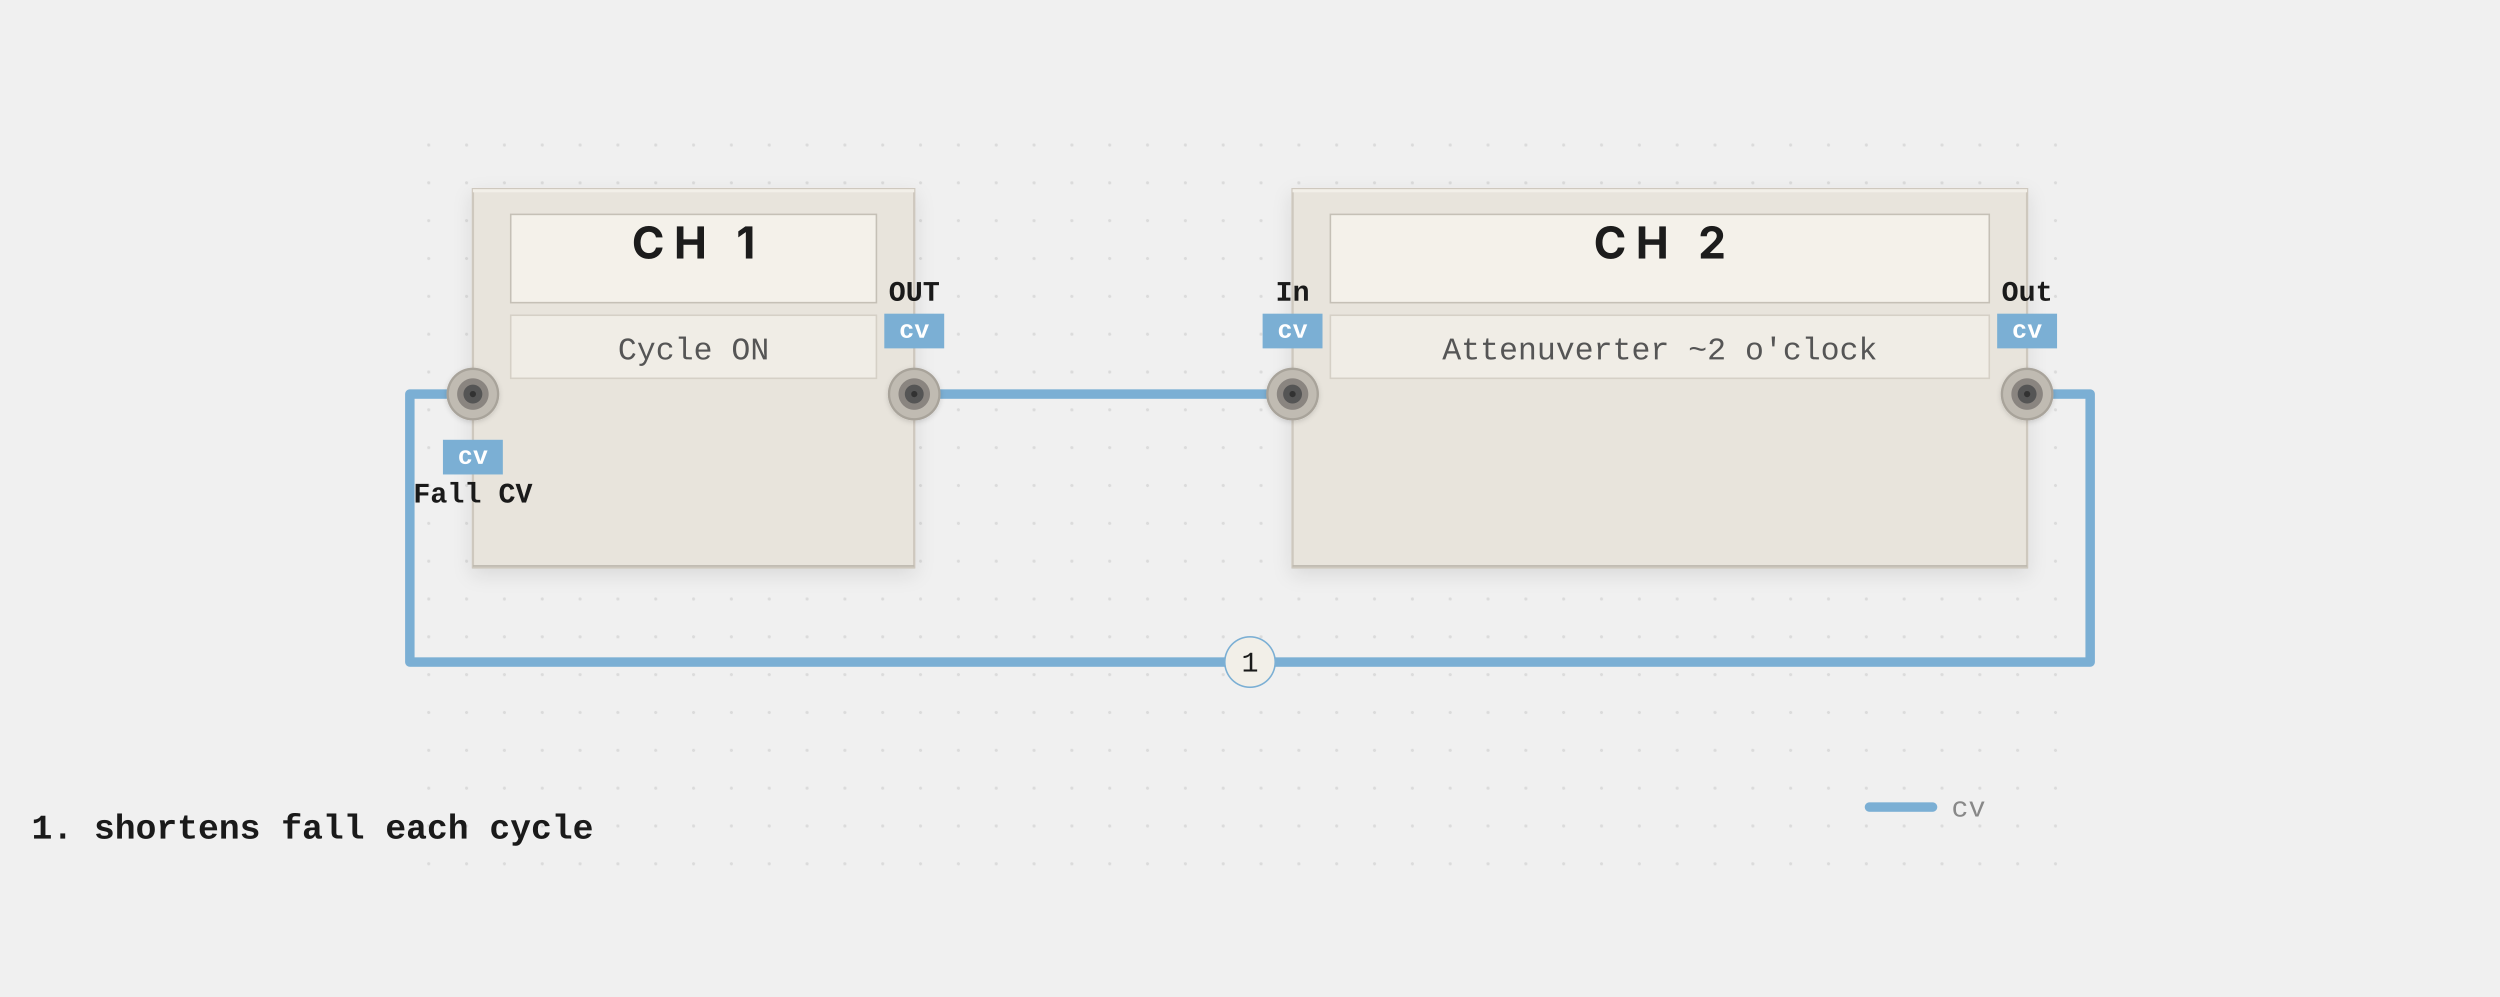
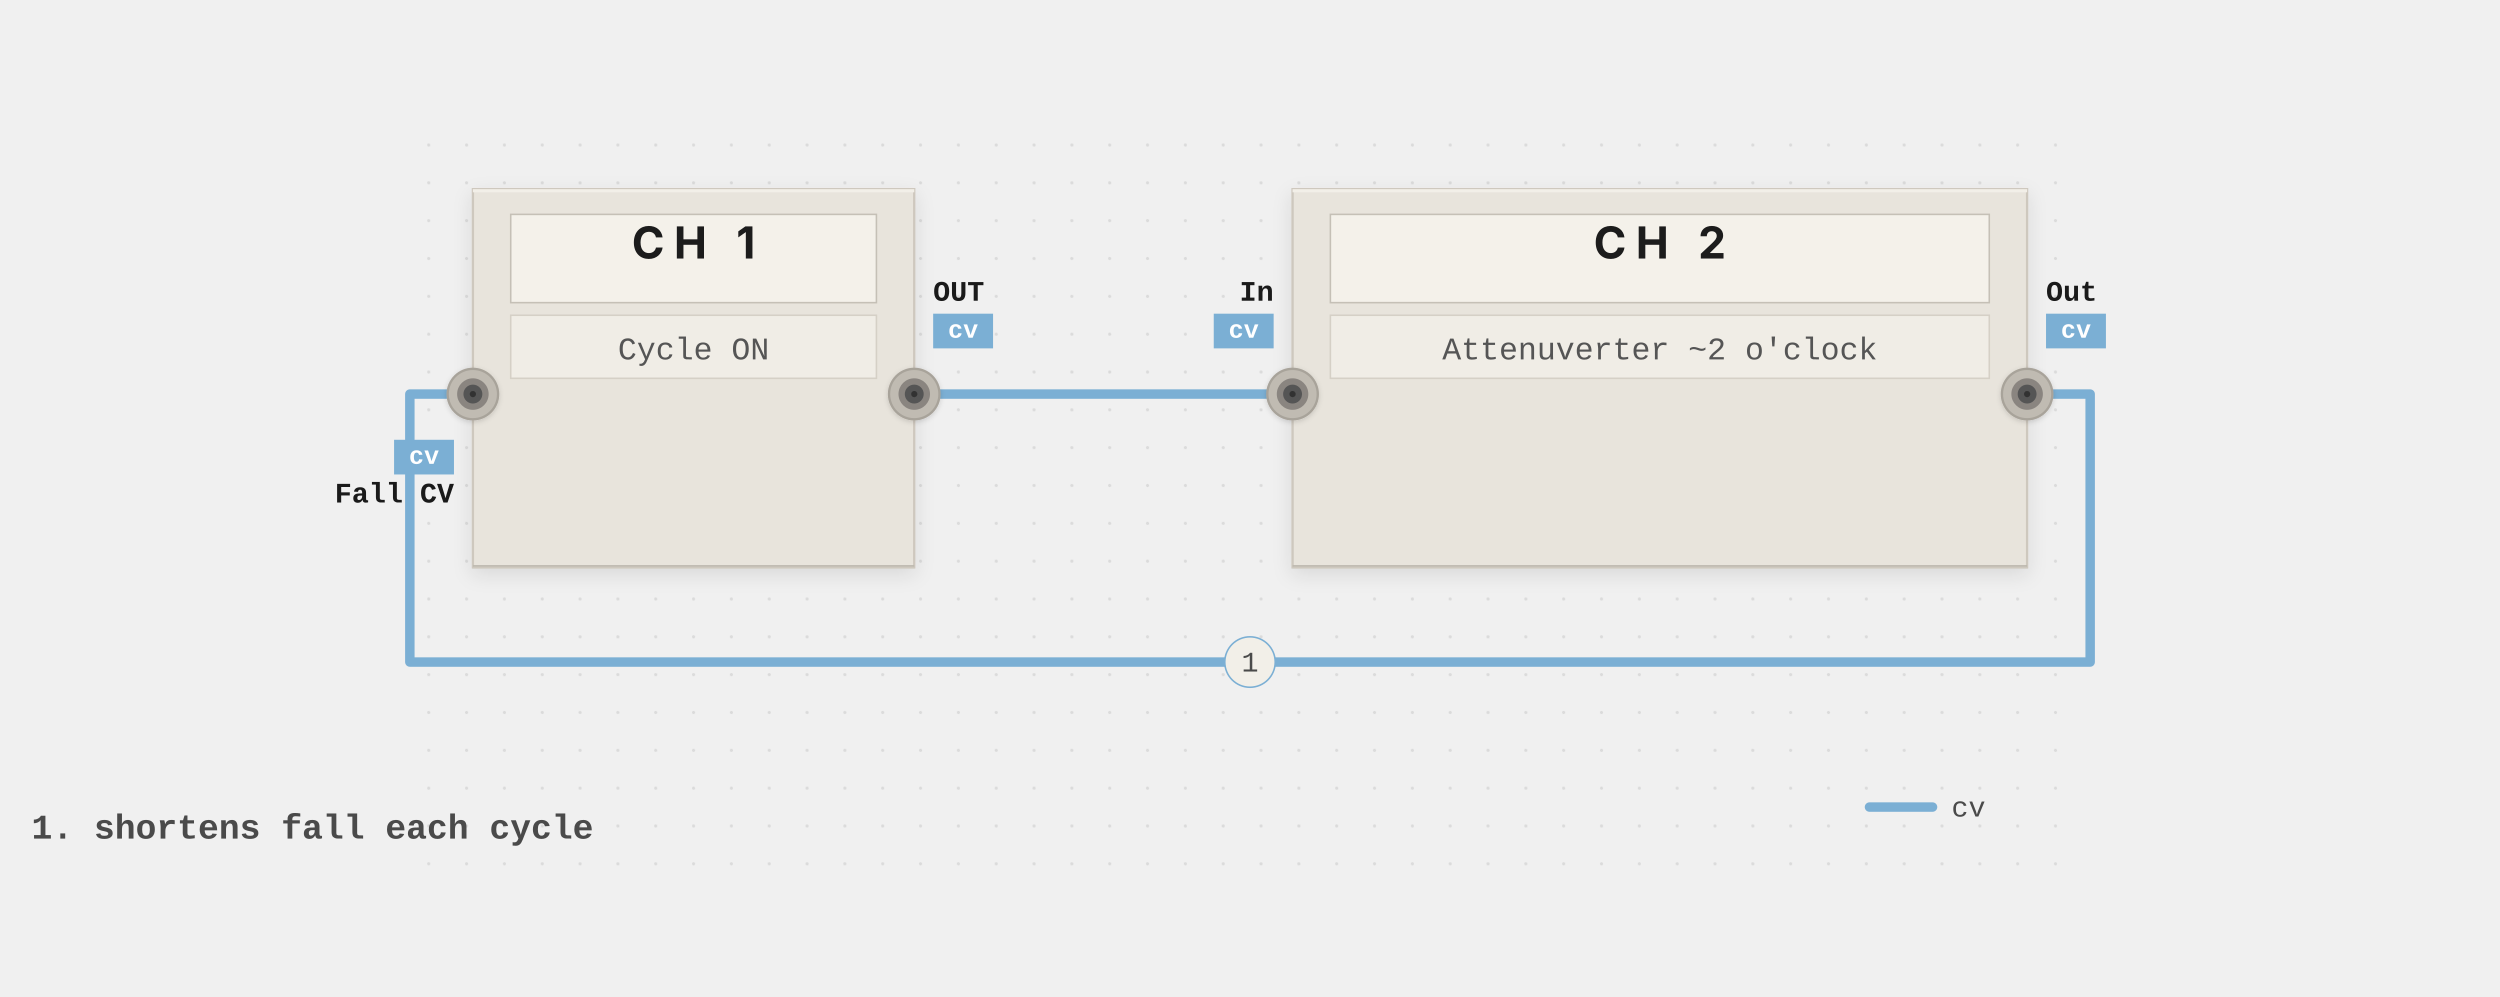
- <svg xmlns="http://www.w3.org/2000/svg" viewBox="-130 -40 793 316" width="100%" data-pf-min-width="793" role="img" aria-labelledby="pf-6e0412-title pf-6e0412-desc">
+ <svg xmlns="http://www.w3.org/2000/svg" viewBox="-130 -40 793 316" width="100%" data-pf-min-width="793" role="img" aria-labelledby="pf-6326bb-title pf-6326bb-desc">
  <style>@media print { .pf-panel, .pf-jack { filter: none; } }</style>
  <defs>
-     <filter id="pf-6e0412-panel-shadow" x="-20%" y="-20%" width="140%" height="140%">
+     <filter id="pf-6326bb-panel-shadow" x="-20%" y="-20%" width="140%" height="140%">
      <feDropShadow dx="0" dy="2" stdDeviation="3" flood-opacity="0.1" />
    </filter>
-     <filter id="pf-6e0412-jack-shadow" x="-20%" y="-20%" width="140%" height="140%">
+     <filter id="pf-6326bb-jack-shadow" x="-20%" y="-20%" width="140%" height="140%">
      <feDropShadow dx="0" dy="0.5" stdDeviation="0.8" flood-opacity="0.15" />
    </filter>
-     <pattern id="pf-6e0412-dots" width="12" height="12" patternUnits="userSpaceOnUse">
+     <pattern id="pf-6326bb-dots" width="12" height="12" patternUnits="userSpaceOnUse">
      <circle cx="6" cy="6" r="0.5" fill="#aaaaaa" opacity="0.3" />
    </pattern>
  </defs>
  <g class="pf-layer-bg">
-     <rect width="533" height="236" fill="url(#pf-6e0412-dots)" />
+     <rect width="533" height="236" fill="url(#pf-6326bb-dots)" />
  </g>
  <g class="pf-layer-cables">
    <path d="M 160 85 C 208 85, 232 85, 280 85" stroke="#7bafd4" stroke-width="3" fill="none" stroke-linecap="round" stroke-linejoin="round" data-connection="conn-0" data-signal="cv" />
    <path d="M 513 85 L 533 85 L 533 170 L 0 170 L 0 85 L 20 85" stroke="#7bafd4" stroke-width="3" fill="none" stroke-linecap="round" stroke-linejoin="round" data-connection="conn-1" data-signal="cv" />
    <circle cx="160" cy="85" r="3.5" fill="#6a9ec3" />
    <circle cx="280" cy="85" r="3.5" fill="#6a9ec3" />
    <circle cx="513" cy="85" r="3.5" fill="#6a9ec3" />
    <circle cx="20" cy="85" r="3.5" fill="#6a9ec3" />
  </g>
  <g class="pf-layer-panels">
-     <g data-module="MATHS" filter="url(#pf-6e0412-panel-shadow)">
+     <g data-module="MATHS" filter="url(#pf-6326bb-panel-shadow)">
      <rect x="20" y="20" width="140" height="120" fill="#e8e4dc" stroke="#cec8be" stroke-width="0.75" rx="0" />
      <line x1="20" y1="20.5" x2="160" y2="20.5" stroke="#f2efe8" stroke-width="1" />
      <line x1="20" y1="139.5" x2="160" y2="139.5" stroke="#bdb8ae" stroke-width="0.5" />
      <rect x="32" y="28" width="116" height="28" fill="#f4f1ea" stroke="#c5c0b6" stroke-width="0.5" />
      <text x="90" y="42" text-anchor="middle" font-family="system-ui, -apple-system, BlinkMacSystemFont, 'Segoe UI', sans-serif" font-size="14" font-weight="700" fill="#1a1a1a" letter-spacing="3">CH 1</text>
    </g>
-     <g data-module="MATHS" filter="url(#pf-6e0412-panel-shadow)">
+     <g data-module="MATHS" filter="url(#pf-6326bb-panel-shadow)">
      <rect x="280" y="20" width="233" height="120" fill="#e8e4dc" stroke="#cec8be" stroke-width="0.75" rx="0" />
      <line x1="280" y1="20.5" x2="513" y2="20.5" stroke="#f2efe8" stroke-width="1" />
      <line x1="280" y1="139.5" x2="513" y2="139.5" stroke="#bdb8ae" stroke-width="0.5" />
      <rect x="292" y="28" width="209" height="28" fill="#f4f1ea" stroke="#c5c0b6" stroke-width="0.5" />
      <text x="396.5" y="42" text-anchor="middle" font-family="system-ui, -apple-system, BlinkMacSystemFont, 'Segoe UI', sans-serif" font-size="14" font-weight="700" fill="#1a1a1a" letter-spacing="3">CH 2</text>
    </g>
  </g>
  <g class="pf-layer-params">
    <rect x="32" y="60" width="116" height="20" fill="#f0ede6" stroke="#d5d0c6" stroke-width="0.5" />
    <text x="90" y="74" text-anchor="middle" font-family="'SF Mono', 'Fira Code', Consolas, 'Courier New', monospace" font-size="10" fill="#555555">Cycle ON</text>
    <rect x="292" y="60" width="209" height="20" fill="#f0ede6" stroke="#d5d0c6" stroke-width="0.5" />
    <text x="396.5" y="74" text-anchor="middle" font-family="'SF Mono', 'Fira Code', Consolas, 'Courier New', monospace" font-size="10" fill="#555555">Attenuverter ~2 o'clock</text>
  </g>
  <g class="pf-layer-jacks">
-     <g data-port="maths--ch-1.fall cv" filter="url(#pf-6e0412-jack-shadow)">
+     <g data-port="maths--ch-1.fall cv" filter="url(#pf-6326bb-jack-shadow)">
      <circle cx="20" cy="85" r="8" fill="#c0bbb2" stroke="#a8a39a" stroke-width="0.75" />
      <circle cx="20" cy="85" r="5" fill="#8a8580" />
      <circle cx="20" cy="85" r="3" fill="#555555" />
      <circle cx="20" cy="85" r="1" fill="#333333" />
    </g>
-     <g data-port="maths--ch-1.out" filter="url(#pf-6e0412-jack-shadow)">
+     <g data-port="maths--ch-1.out" filter="url(#pf-6326bb-jack-shadow)">
      <circle cx="160" cy="85" r="8" fill="#c0bbb2" stroke="#a8a39a" stroke-width="0.75" />
      <circle cx="160" cy="85" r="5" fill="#8a8580" />
      <circle cx="160" cy="85" r="3" fill="#555555" />
      <circle cx="160" cy="85" r="1" fill="#333333" />
    </g>
-     <g data-port="maths--ch-2.in" filter="url(#pf-6e0412-jack-shadow)">
+     <g data-port="maths--ch-2.in" filter="url(#pf-6326bb-jack-shadow)">
      <circle cx="280" cy="85" r="8" fill="#c0bbb2" stroke="#a8a39a" stroke-width="0.75" />
      <circle cx="280" cy="85" r="5" fill="#8a8580" />
      <circle cx="280" cy="85" r="3" fill="#555555" />
      <circle cx="280" cy="85" r="1" fill="#333333" />
    </g>
-     <g data-port="maths--ch-2.out" filter="url(#pf-6e0412-jack-shadow)">
+     <g data-port="maths--ch-2.out" filter="url(#pf-6326bb-jack-shadow)">
      <circle cx="513" cy="85" r="8" fill="#c0bbb2" stroke="#a8a39a" stroke-width="0.75" />
      <circle cx="513" cy="85" r="5" fill="#8a8580" />
      <circle cx="513" cy="85" r="3" fill="#555555" />
      <circle cx="513" cy="85" r="1" fill="#333333" />
    </g>
  </g>
  <g class="pf-layer-labels">
-     <text x="20" y="117" font-family="'SF Mono', 'Fira Code', Consolas, 'Courier New', monospace" font-size="9" fill="#1a1a1a" font-weight="600" text-anchor="middle" dominant-baseline="central">Fall CV</text>
-     <rect class="pf-port-pill" x="10.5" y="99.5" width="19" height="11" rx="0" fill="#7bafd4" data-signal="cv" />
-     <text class="pf-port-pill-text" x="20" y="105" text-anchor="middle" dominant-baseline="central" font-family="'SF Mono', 'Fira Code', Consolas, 'Courier New', monospace" font-size="8" fill="#ffffff" font-weight="600">cv</text>
-     <text x="160" y="53" font-family="'SF Mono', 'Fira Code', Consolas, 'Courier New', monospace" font-size="9" fill="#1a1a1a" font-weight="600" text-anchor="middle" dominant-baseline="central">OUT</text>
-     <rect class="pf-port-pill" x="150.5" y="59.5" width="19" height="11" rx="0" fill="#7bafd4" data-signal="cv" />
-     <text class="pf-port-pill-text" x="160" y="65" text-anchor="middle" dominant-baseline="central" font-family="'SF Mono', 'Fira Code', Consolas, 'Courier New', monospace" font-size="8" fill="#ffffff" font-weight="600">cv</text>
-     <text x="280" y="53" font-family="'SF Mono', 'Fira Code', Consolas, 'Courier New', monospace" font-size="9" fill="#1a1a1a" font-weight="600" text-anchor="middle" dominant-baseline="central">In</text>
-     <rect class="pf-port-pill" x="270.5" y="59.5" width="19" height="11" rx="0" fill="#7bafd4" data-signal="cv" />
-     <text class="pf-port-pill-text" x="280" y="65" text-anchor="middle" dominant-baseline="central" font-family="'SF Mono', 'Fira Code', Consolas, 'Courier New', monospace" font-size="8" fill="#ffffff" font-weight="600">cv</text>
-     <text x="513" y="53" font-family="'SF Mono', 'Fira Code', Consolas, 'Courier New', monospace" font-size="9" fill="#1a1a1a" font-weight="600" text-anchor="middle" dominant-baseline="central">Out</text>
-     <rect class="pf-port-pill" x="503.5" y="59.5" width="19" height="11" rx="0" fill="#7bafd4" data-signal="cv" />
-     <text class="pf-port-pill-text" x="513" y="65" text-anchor="middle" dominant-baseline="central" font-family="'SF Mono', 'Fira Code', Consolas, 'Courier New', monospace" font-size="8" fill="#ffffff" font-weight="600">cv</text>
+     <text x="14" y="117" font-family="'SF Mono', 'Fira Code', Consolas, 'Courier New', monospace" font-size="9" fill="#1a1a1a" font-weight="600" text-anchor="end" dominant-baseline="central">Fall CV</text>
+     <rect class="pf-port-pill" x="-5" y="99.5" width="19" height="11" rx="0" fill="#7bafd4" data-signal="cv" />
+     <text class="pf-port-pill-text" x="4.5" y="105" text-anchor="middle" dominant-baseline="central" font-family="'SF Mono', 'Fira Code', Consolas, 'Courier New', monospace" font-size="8" fill="#ffffff" font-weight="600">cv</text>
+     <text x="166" y="53" font-family="'SF Mono', 'Fira Code', Consolas, 'Courier New', monospace" font-size="9" fill="#1a1a1a" font-weight="600" text-anchor="start" dominant-baseline="central">OUT</text>
+     <rect class="pf-port-pill" x="166" y="59.5" width="19" height="11" rx="0" fill="#7bafd4" data-signal="cv" />
+     <text class="pf-port-pill-text" x="175.5" y="65" text-anchor="middle" dominant-baseline="central" font-family="'SF Mono', 'Fira Code', Consolas, 'Courier New', monospace" font-size="8" fill="#ffffff" font-weight="600">cv</text>
+     <text x="274" y="53" font-family="'SF Mono', 'Fira Code', Consolas, 'Courier New', monospace" font-size="9" fill="#1a1a1a" font-weight="600" text-anchor="end" dominant-baseline="central">In</text>
+     <rect class="pf-port-pill" x="255" y="59.5" width="19" height="11" rx="0" fill="#7bafd4" data-signal="cv" />
+     <text class="pf-port-pill-text" x="264.5" y="65" text-anchor="middle" dominant-baseline="central" font-family="'SF Mono', 'Fira Code', Consolas, 'Courier New', monospace" font-size="8" fill="#ffffff" font-weight="600">cv</text>
+     <text x="519" y="53" font-family="'SF Mono', 'Fira Code', Consolas, 'Courier New', monospace" font-size="9" fill="#1a1a1a" font-weight="600" text-anchor="start" dominant-baseline="central">Out</text>
+     <rect class="pf-port-pill" x="519" y="59.5" width="19" height="11" rx="0" fill="#7bafd4" data-signal="cv" />
+     <text class="pf-port-pill-text" x="528.5" y="65" text-anchor="middle" dominant-baseline="central" font-family="'SF Mono', 'Fira Code', Consolas, 'Courier New', monospace" font-size="8" fill="#ffffff" font-weight="600">cv</text>
  </g>
  <g class="pf-layer-annotations">
    <circle cx="266.5" cy="170" r="8" fill="#f2efe8" stroke="#7bafd4" stroke-width="0.5" data-annotation-marker="1" />
-     <text x="266.5" y="173" text-anchor="middle" font-family="'SF Mono', 'Fira Code', Consolas, 'Courier New', monospace" font-size="9" fill="#1a1a1a">1</text>
-     <text x="-120" y="226" font-family="'SF Mono', 'Fira Code', Consolas, 'Courier New', monospace" font-size="11" font-weight="600" fill="#1a1a1a">1. shortens fall each cycle</text>
+     <text x="266.5" y="173" text-anchor="middle" font-family="'SF Mono', 'Fira Code', Consolas, 'Courier New', monospace" font-size="9" fill="#4a4a4a">1</text>
+     <text x="-120" y="226" font-family="'SF Mono', 'Fira Code', Consolas, 'Courier New', monospace" font-size="11" font-weight="600" fill="#4a4a4a">1. shortens fall each cycle</text>
  </g>
  <g class="pf-layer-legend">
    <g transform="translate(463, 216)">
      <line x1="0" y1="0" x2="20" y2="0" stroke="#7bafd4" stroke-width="3" stroke-linecap="round" />
-       <text x="26" y="3" font-family="'SF Mono', 'Fira Code', Consolas, 'Courier New', monospace" font-size="9" fill="#888888">cv</text>
+       <text x="26" y="3" font-family="'SF Mono', 'Fira Code', Consolas, 'Courier New', monospace" font-size="9" fill="#4a4a4a">cv</text>
    </g>
  </g>
</svg>
